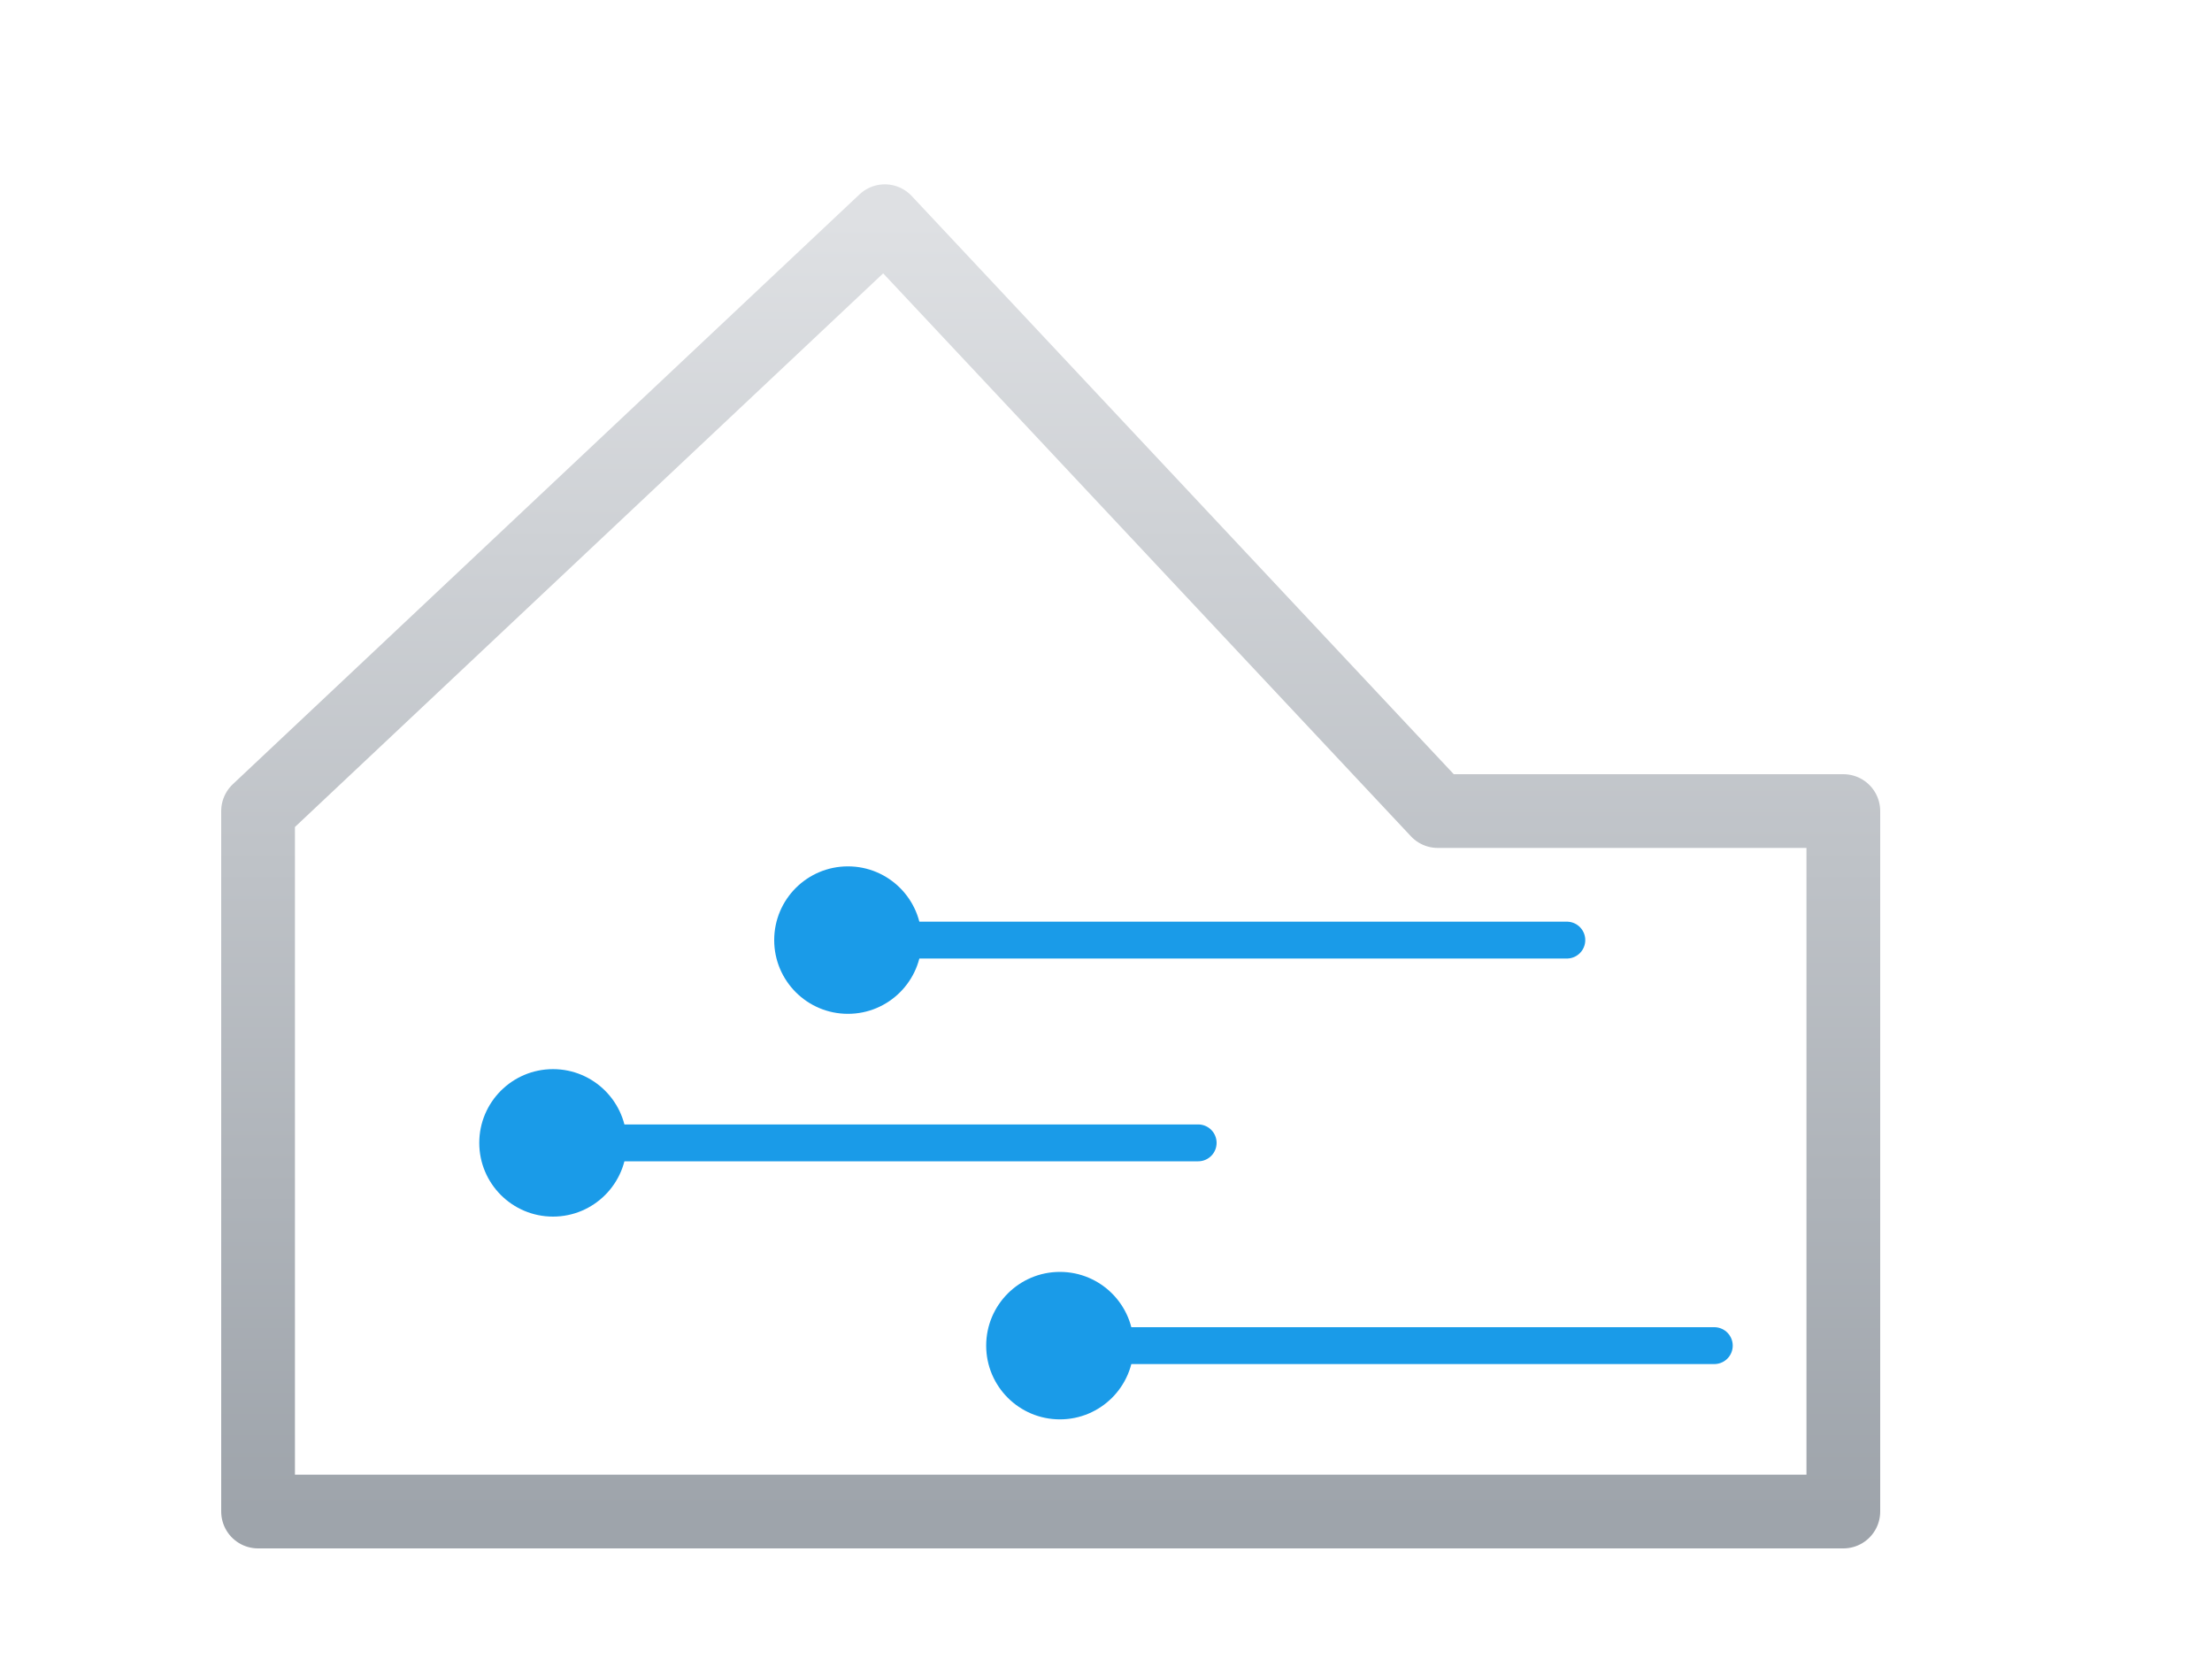
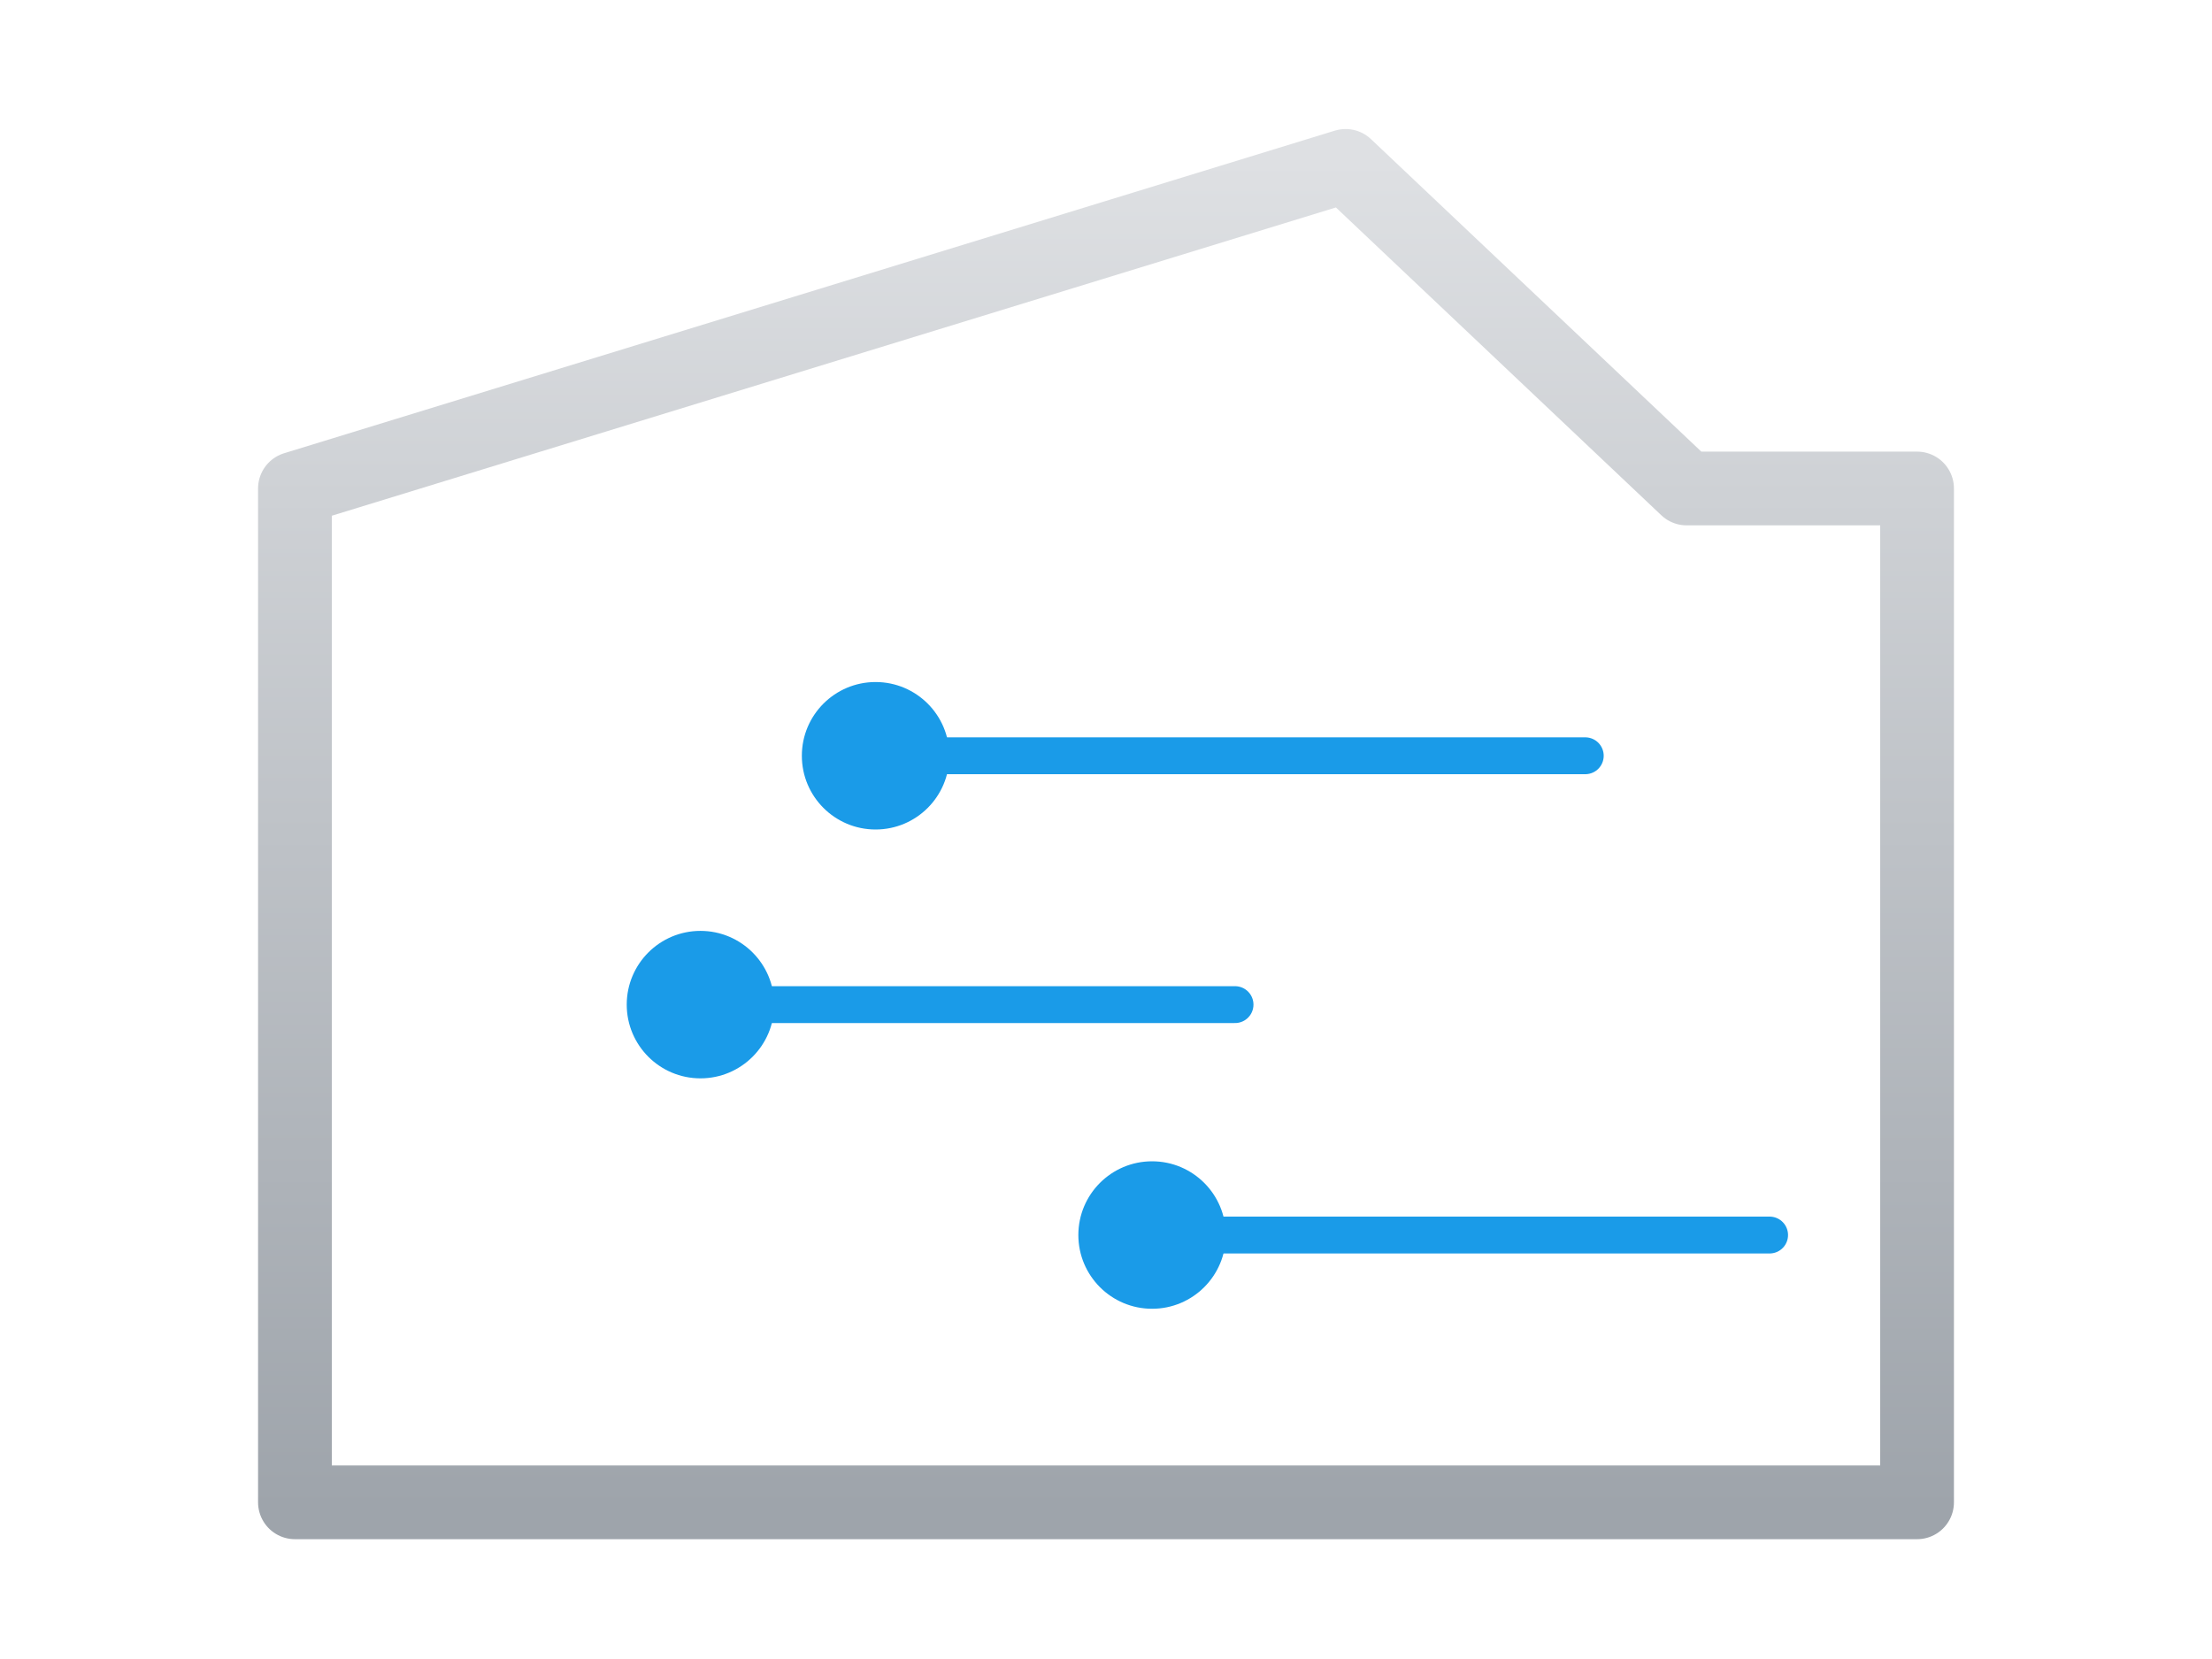
<svg xmlns="http://www.w3.org/2000/svg" viewBox="0 0 240 180" role="img" aria-label="Umbrella Automation submark">
  <defs>
    <linearGradient id="ua-submark-house" x1="0" y1="0" x2="0" y2="1">
      <stop offset="0" stop-color="#dee0e3" />
      <stop offset="1" stop-color="#9ea4ab" />
    </linearGradient>
    <linearGradient id="ua-submark-circuit" x1="0" y1="0" x2="0" y2="1">
      <stop offset="0" stop-color="#5fc1ec" />
      <stop offset="1" stop-color="#177cb8" />
    </linearGradient>
  </defs>
-   <path d="M 28 164 L 28 88 L 96 24 L 156 88 L 200 88 L 200 164 Z" fill="none" stroke="url(#ua-submark-house)" stroke-width="8" stroke-linejoin="round" stroke-linecap="round" />
+   <path d="M 32 163 L 32 53 L 146 18 L 183 53 L 208 53 L 208 163 Z" fill="none" stroke="url(#ua-submark-house)" stroke-width="8" stroke-linejoin="round" stroke-linecap="round" />
  <g stroke="#1A9BE8" stroke-width="4" stroke-linecap="round">
-     <line x1="92" y1="102" x2="170" y2="102" />
-     <line x1="60" y1="124" x2="130" y2="124" />
-     <line x1="115" y1="146" x2="186" y2="146" />
+     <line x1="95" y1="82" x2="172" y2="82" />
+     <line x1="76" y1="109" x2="134" y2="109" />
+     <line x1="125" y1="134" x2="192" y2="134" />
  </g>
-   <circle cx="92" cy="102" r="8" fill="#1A9BE8" />
-   <circle cx="60" cy="124" r="8" fill="#1A9BE8" />
-   <circle cx="115" cy="146" r="8" fill="#1A9BE8" />
+   <circle cx="95" cy="82" r="8" fill="#1A9BE8" />
+   <circle cx="76" cy="109" r="8" fill="#1A9BE8" />
+   <circle cx="125" cy="134" r="8" fill="#1A9BE8" />
</svg>
